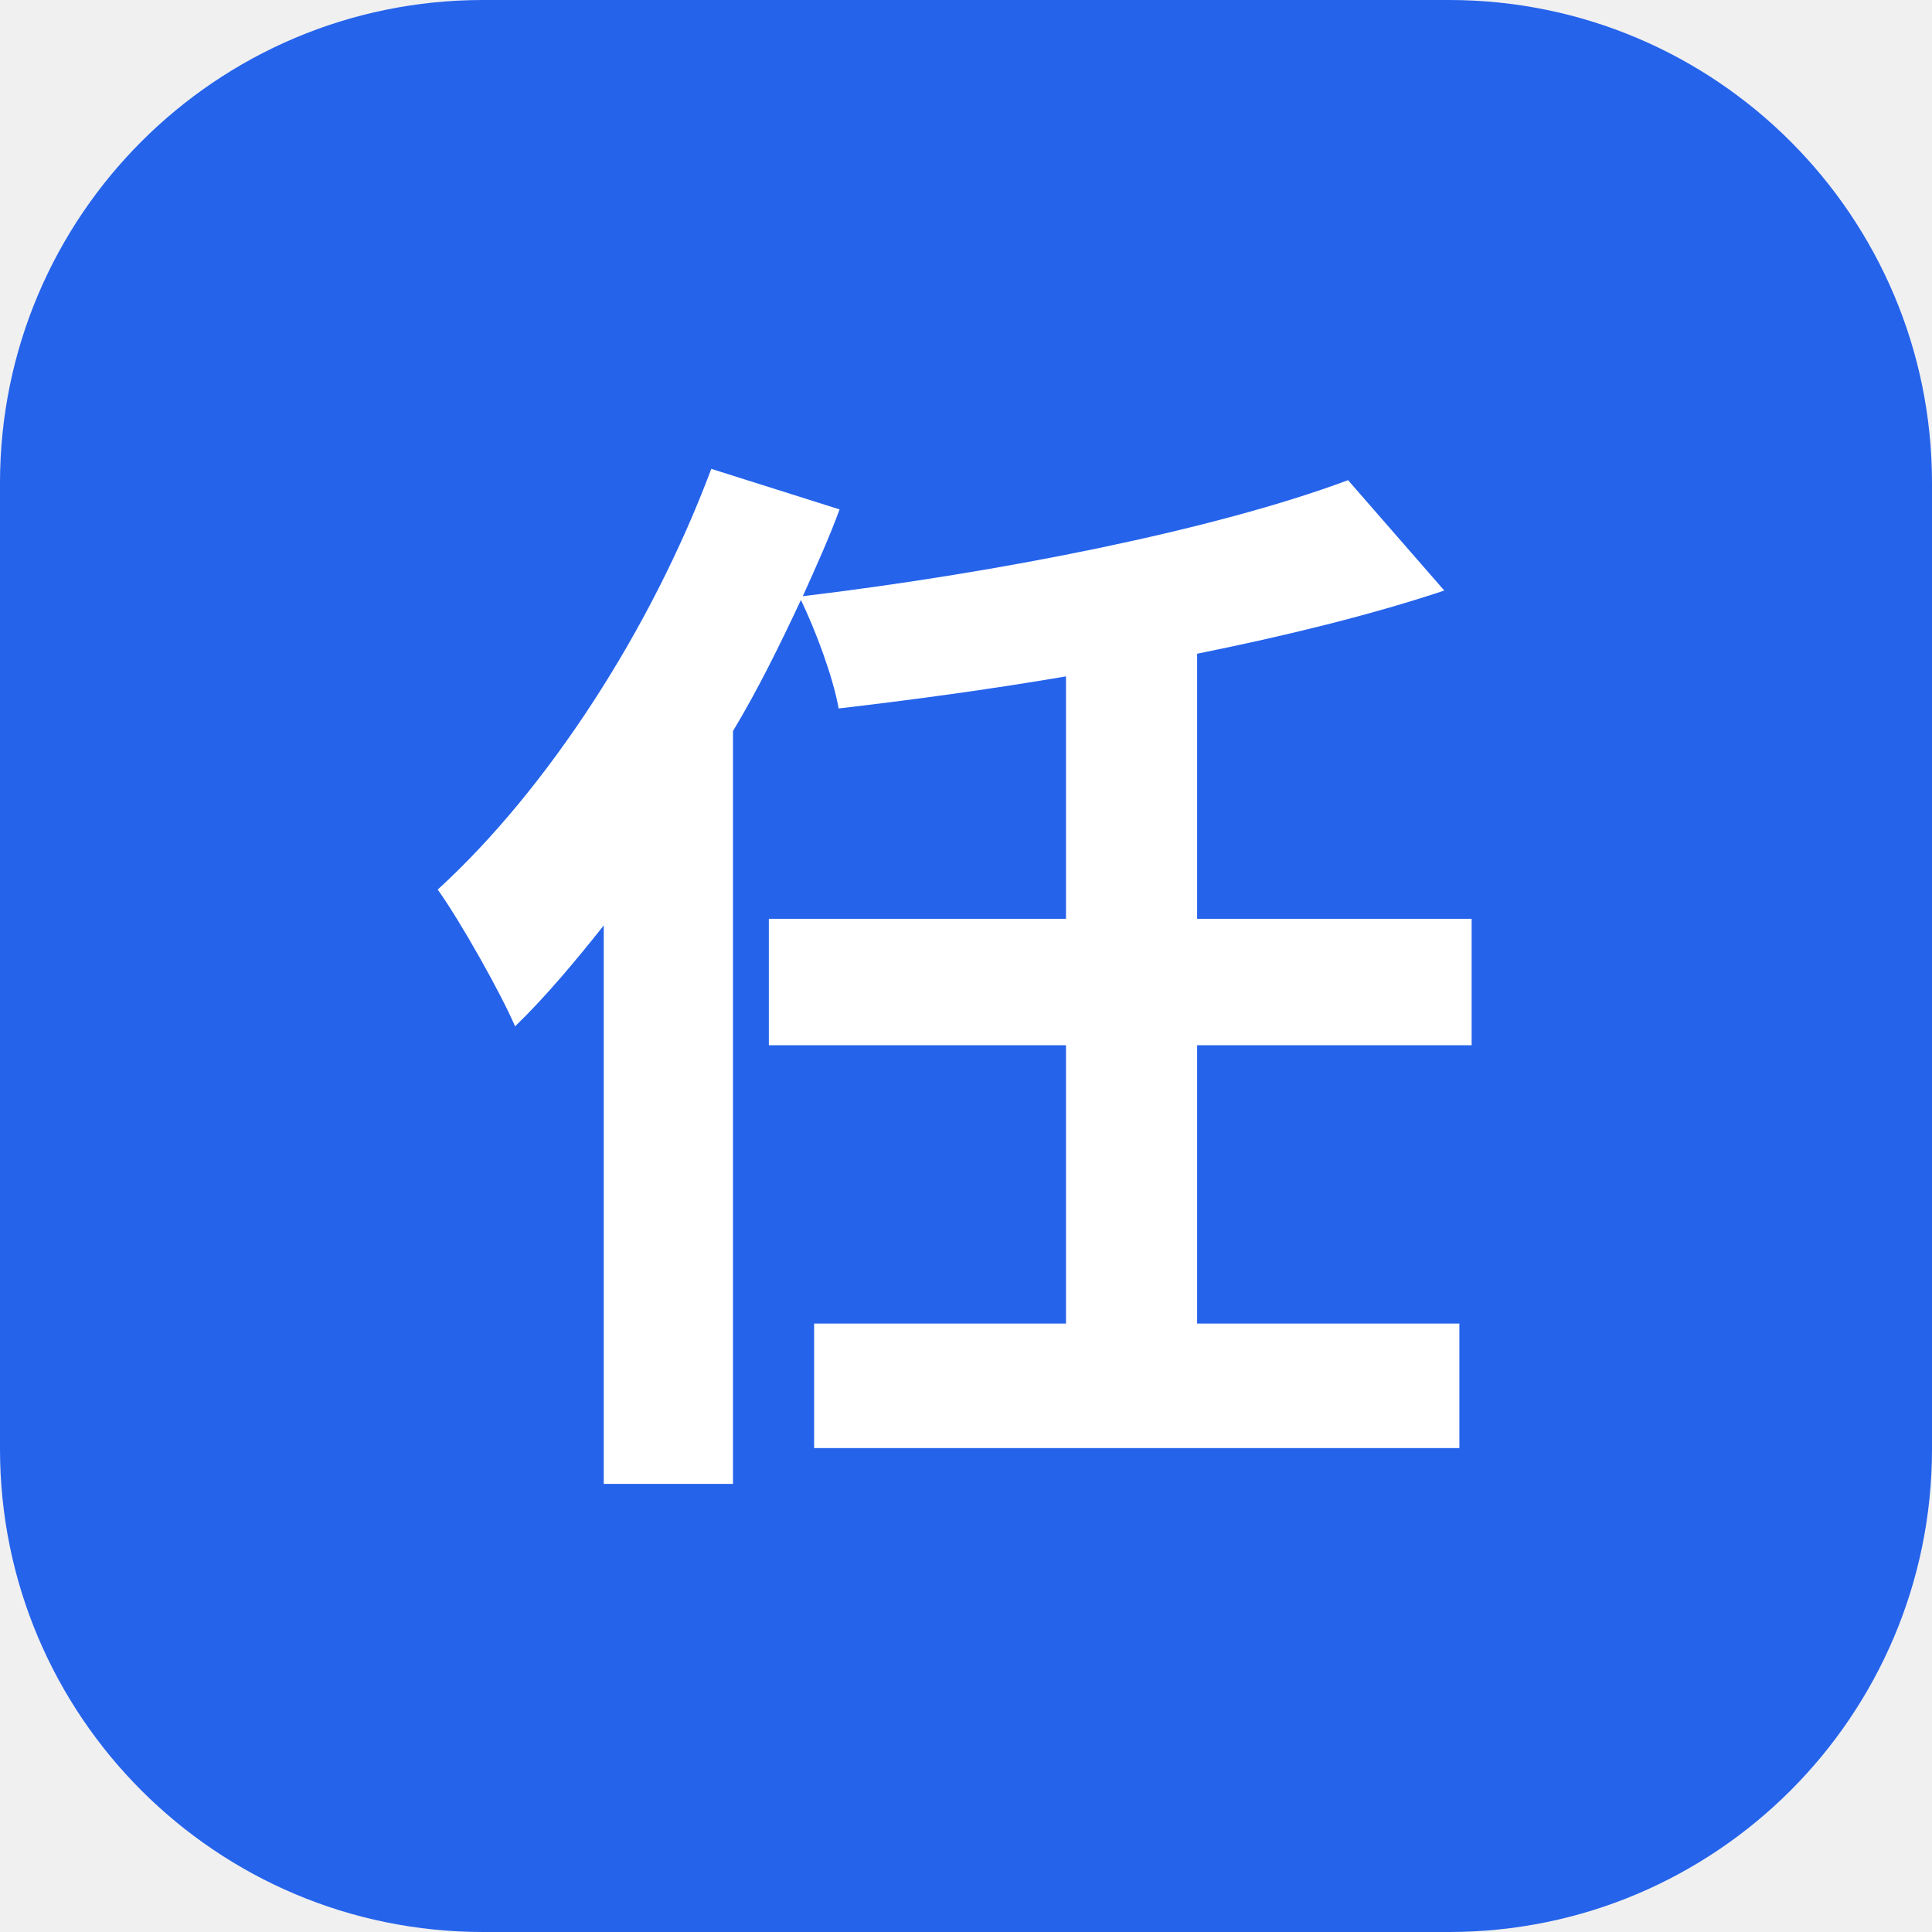
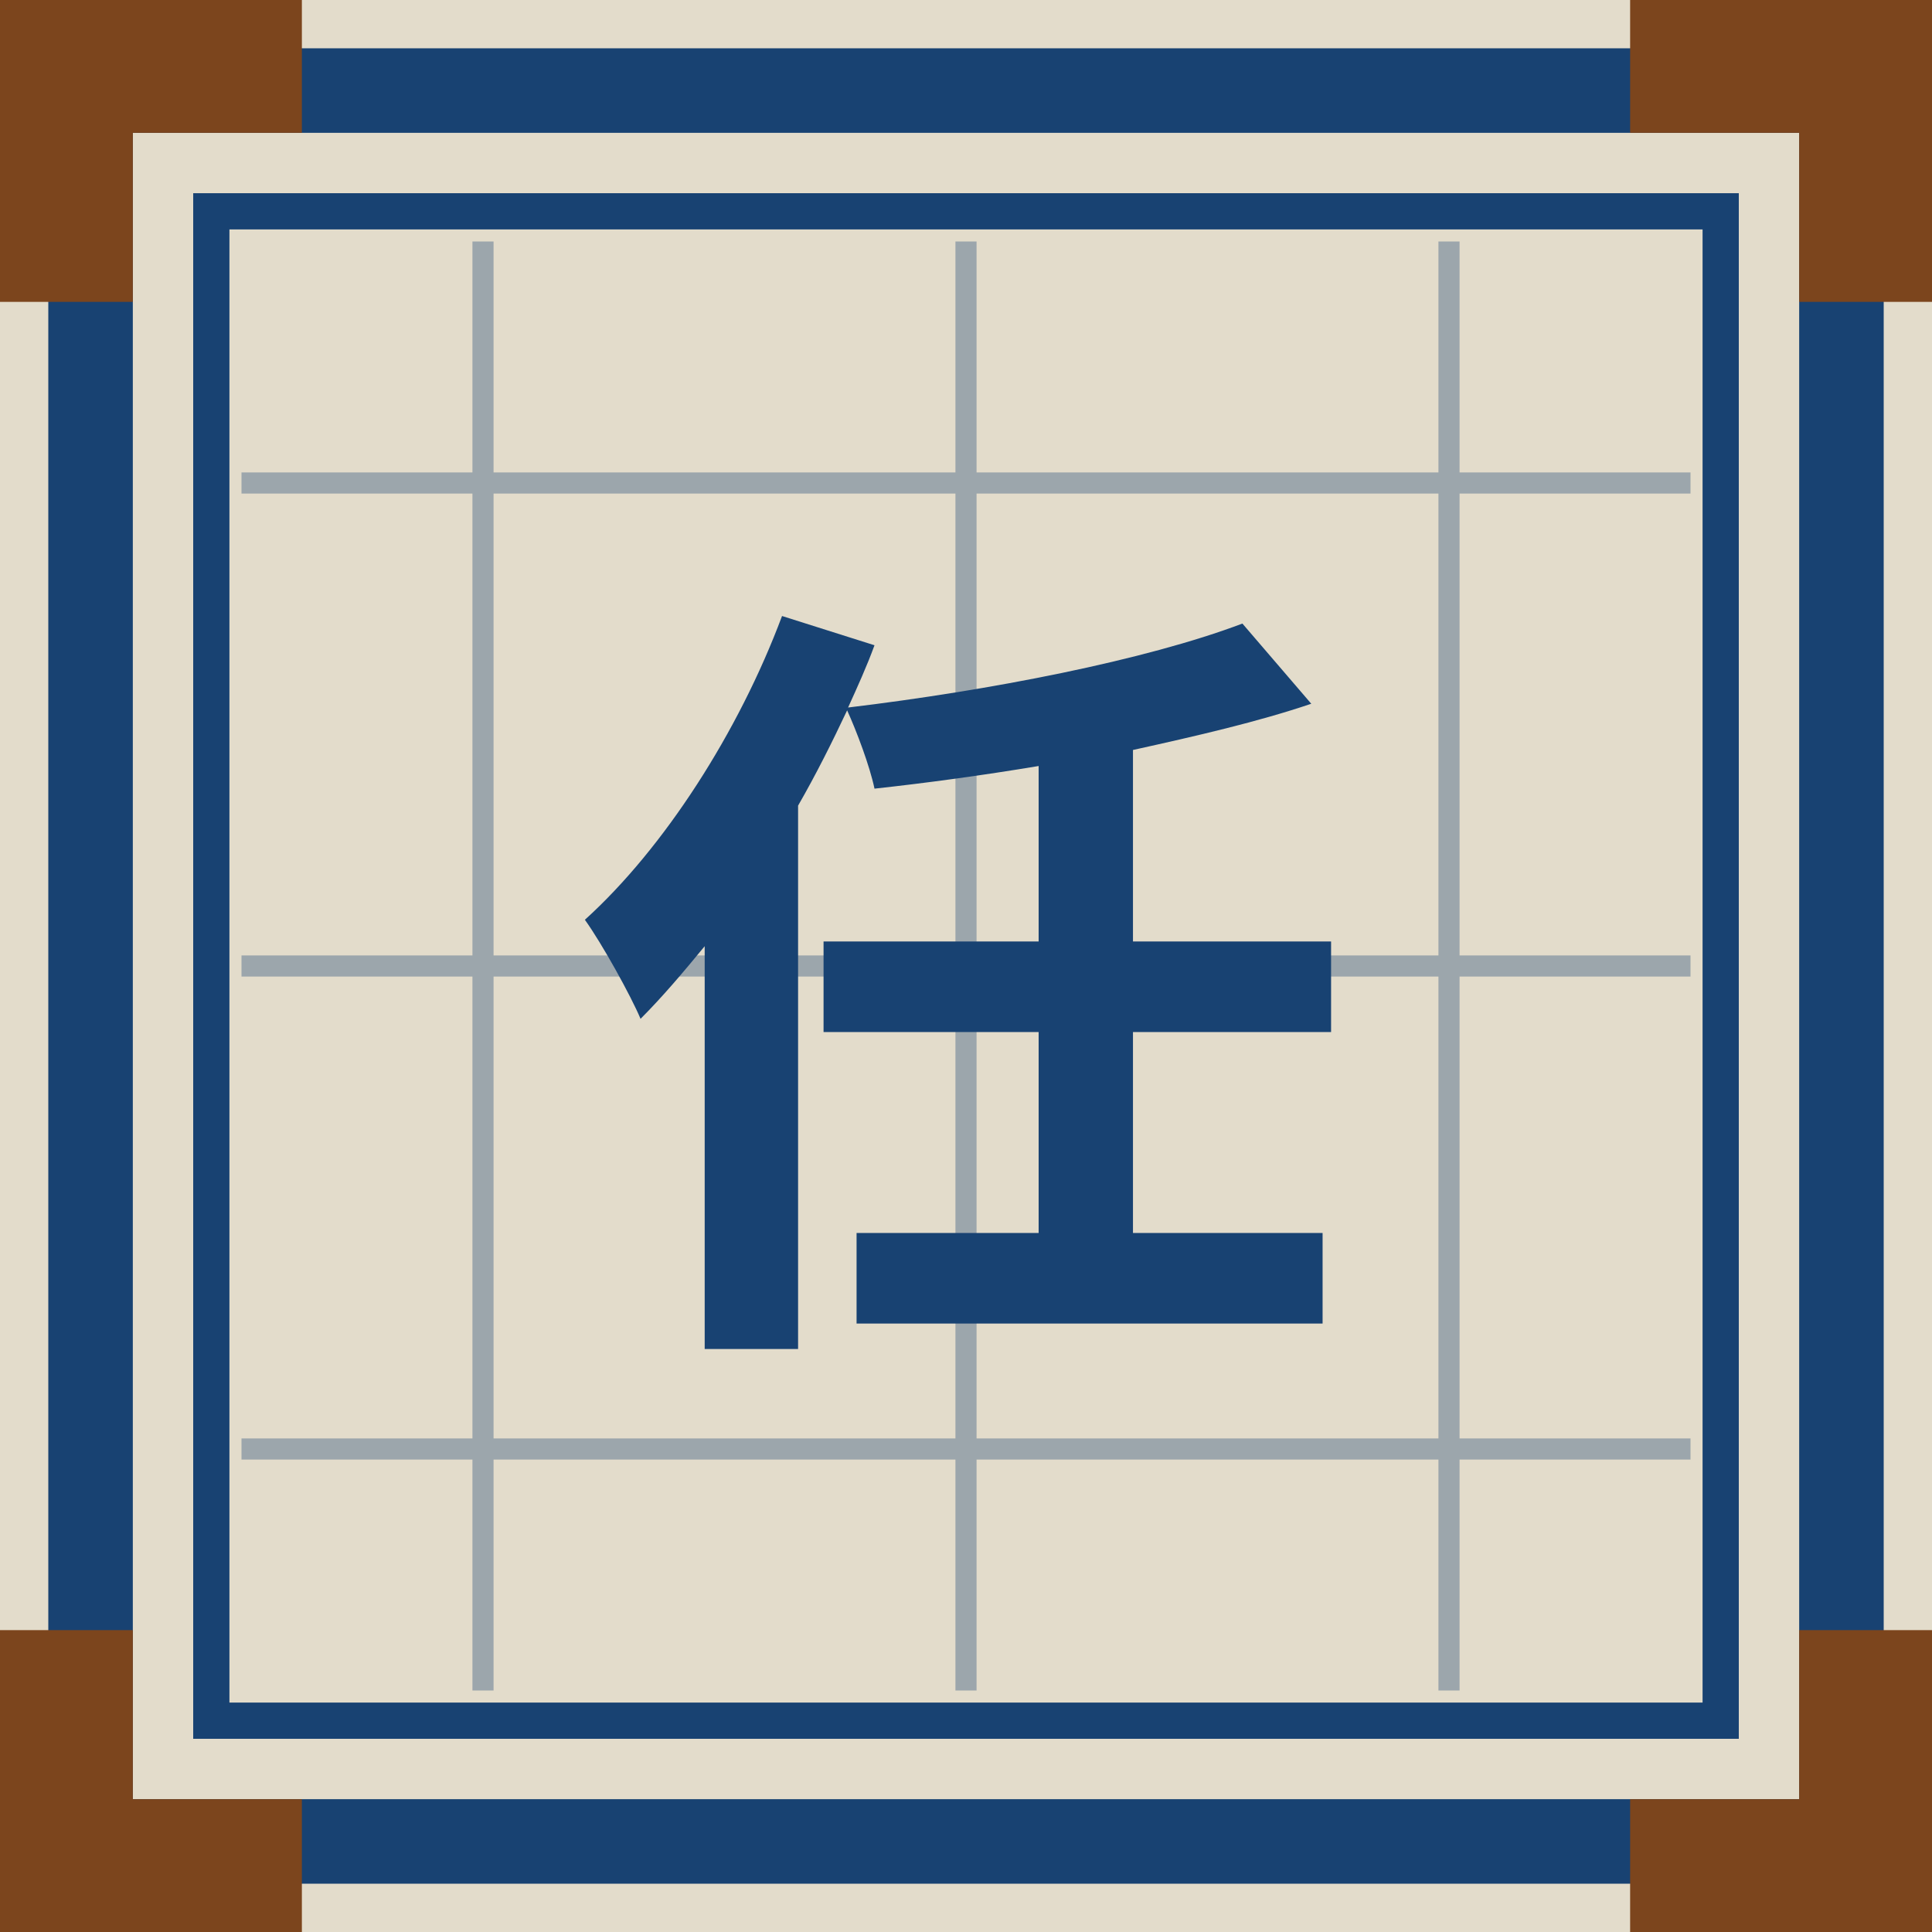
<svg xmlns="http://www.w3.org/2000/svg" viewBox="0 0 32 32">
-   <rect width="32" height="32" rx="8" fill="#2563eb" />
-   <text x="16" y="23" text-anchor="middle" font-size="18" font-weight="700" fill="#ffffff" font-family="system-ui, 'Noto Sans SC', 'PingFang SC', sans-serif">任</text>
+   <rect width="32" height="32" fill="#e3dccb" />
+   <rect x="1.5" y="1.5" width="29" height="29" fill="none" stroke="#184272" stroke-width="1.4" />
+   <rect x="3.5" y="3.5" width="25" height="25" fill="none" stroke="#184272" stroke-width="0.6" />
+   <path d="M8 4 v24 M16 4 v24 M24 4 v24 M4 8 h24 M4 16 h24 M4 24 h24" stroke="#184272" stroke-width="0.35" opacity="0.35" />
+   <text x="16" y="21.2" text-anchor="middle" font-size="13" font-weight="700" fill="#184272" font-family="system-ui, 'Noto Sans SC', sans-serif">任</text>
+   <rect x="0" y="0" width="5" height="2.2" fill="#7c451d" />
+   <rect x="0" y="0" width="2.2" height="5" fill="#7c451d" />
+   <rect x="27" y="0" width="5" height="2.2" fill="#7c451d" />
+   <rect x="29.8" y="0" width="2.2" height="5" fill="#7c451d" />
+   <rect x="0" y="29.8" width="5" height="2.2" fill="#7c451d" />
+   <rect x="0" y="27" width="2.2" height="5" fill="#7c451d" />
+   <rect x="27" y="29.8" width="5" height="2.2" fill="#7c451d" />
+   <rect x="29.8" y="27" width="2.2" height="5" fill="#7c451d" />
</svg>
